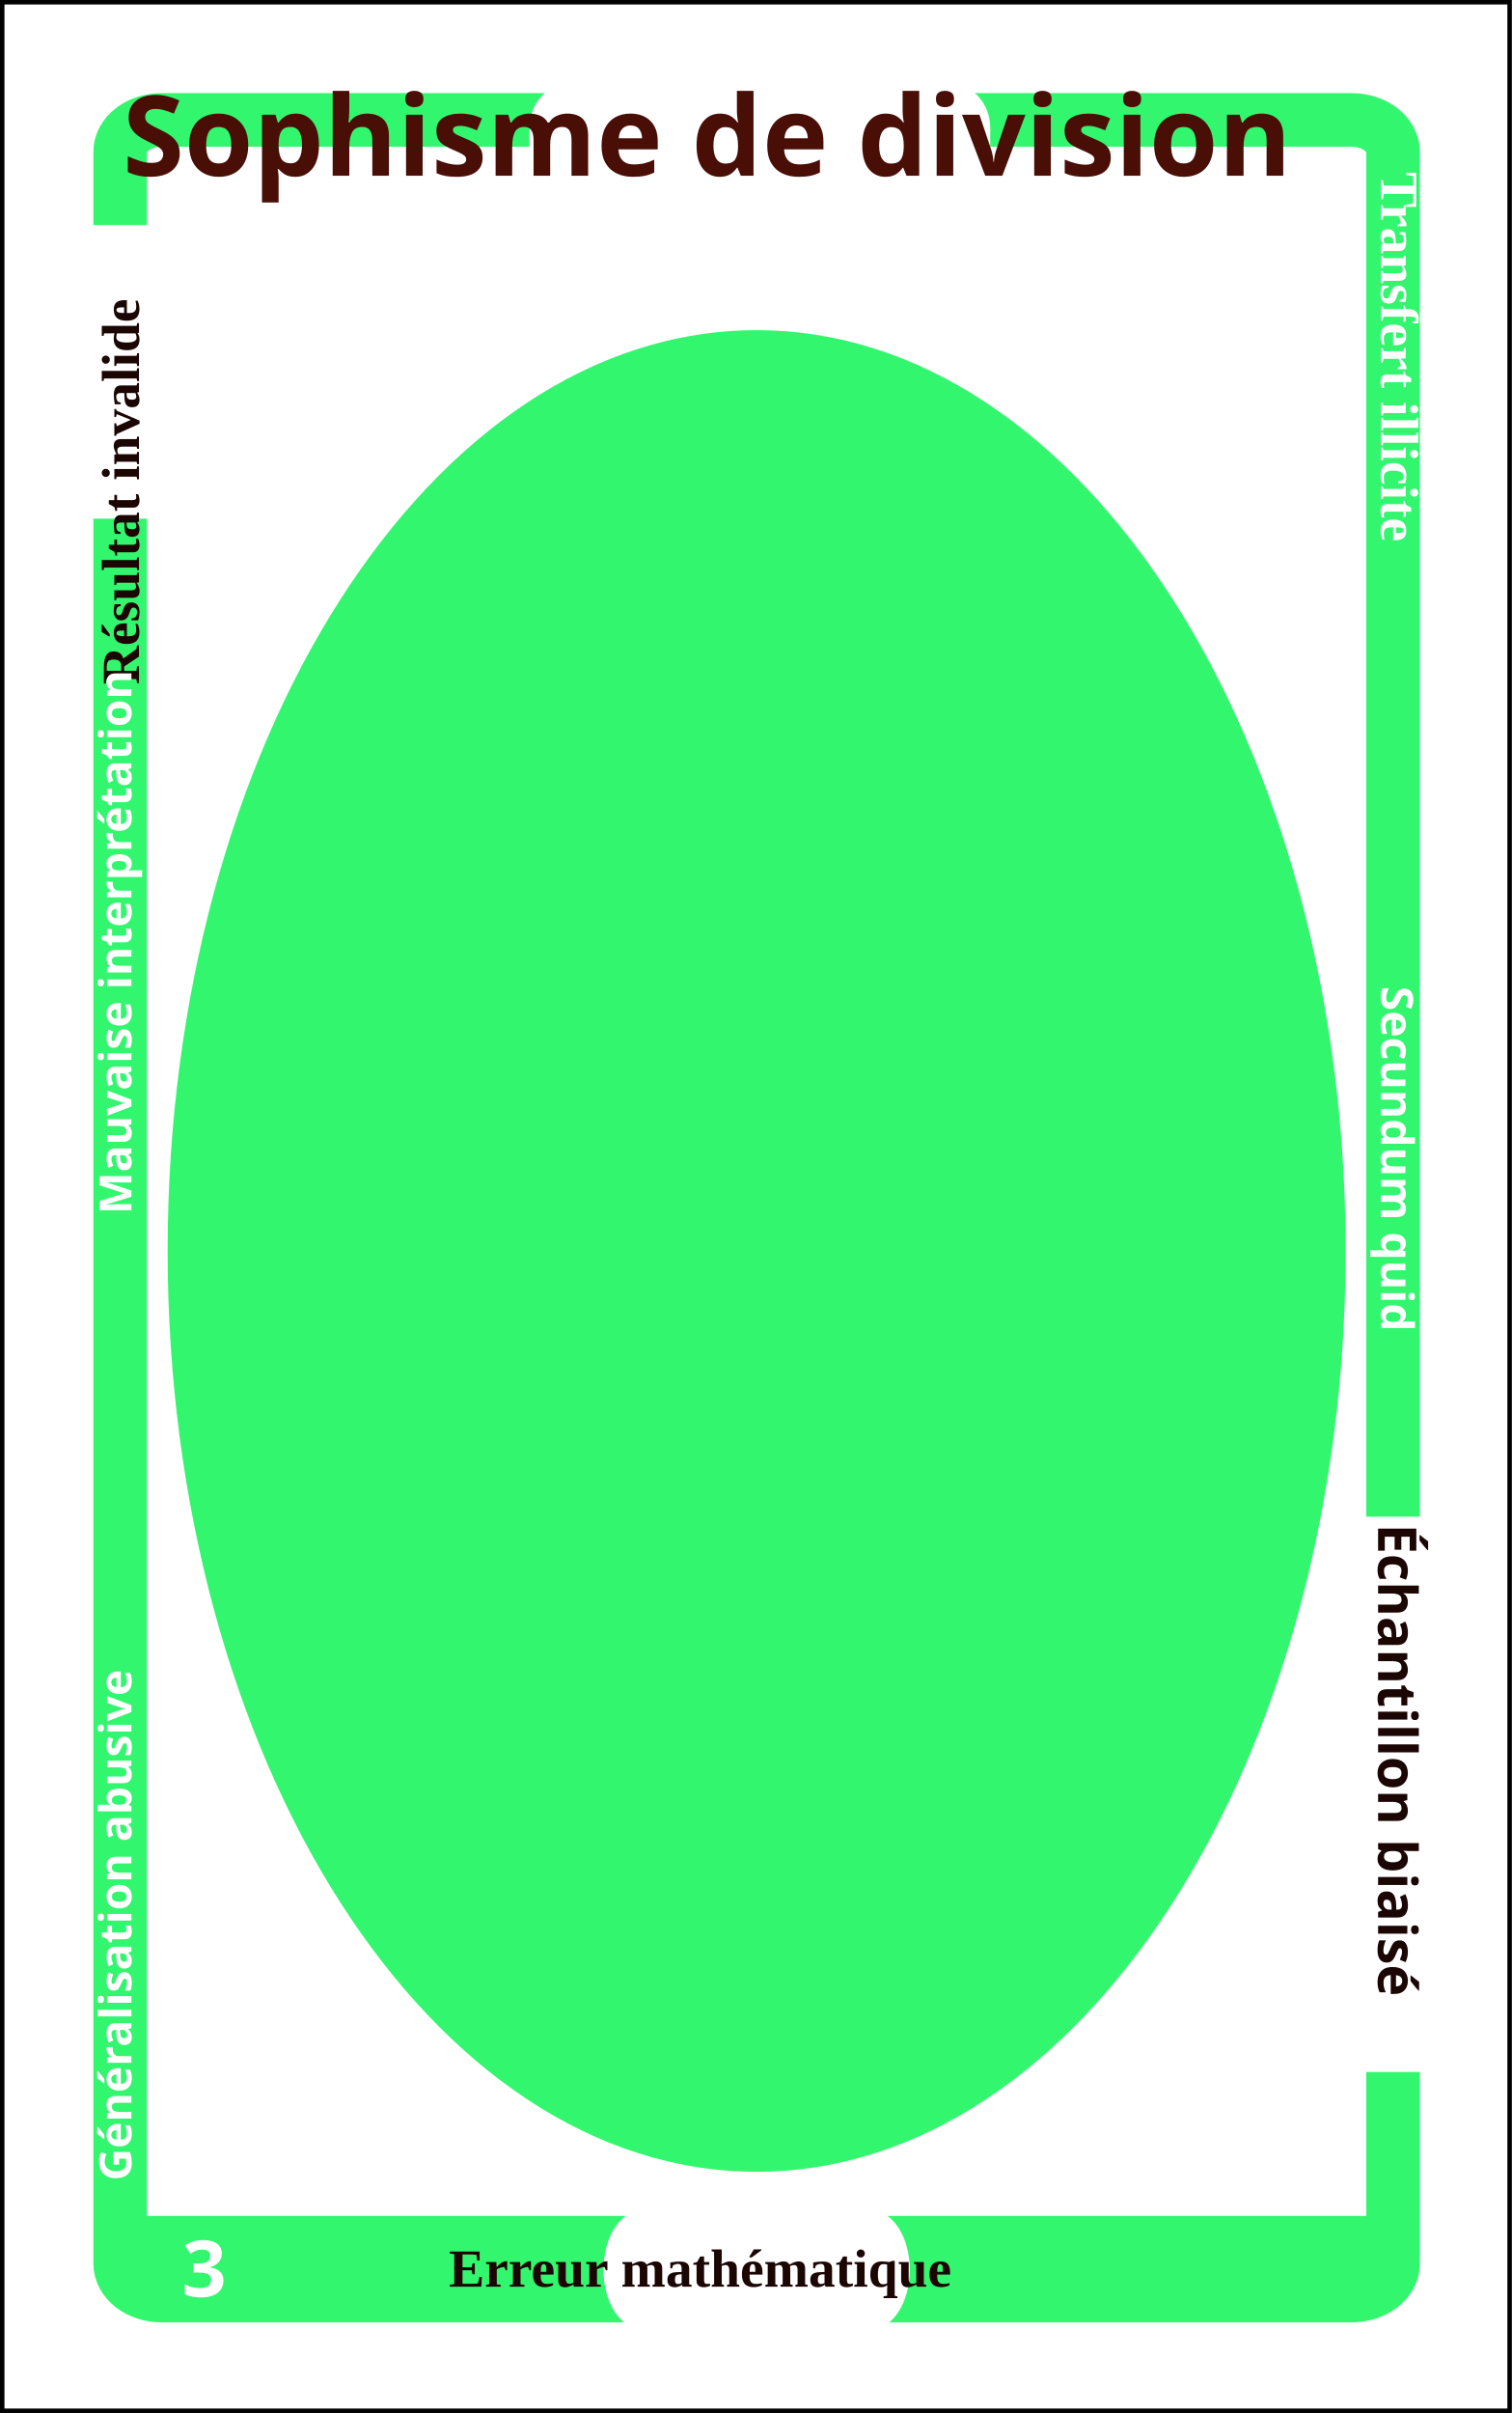
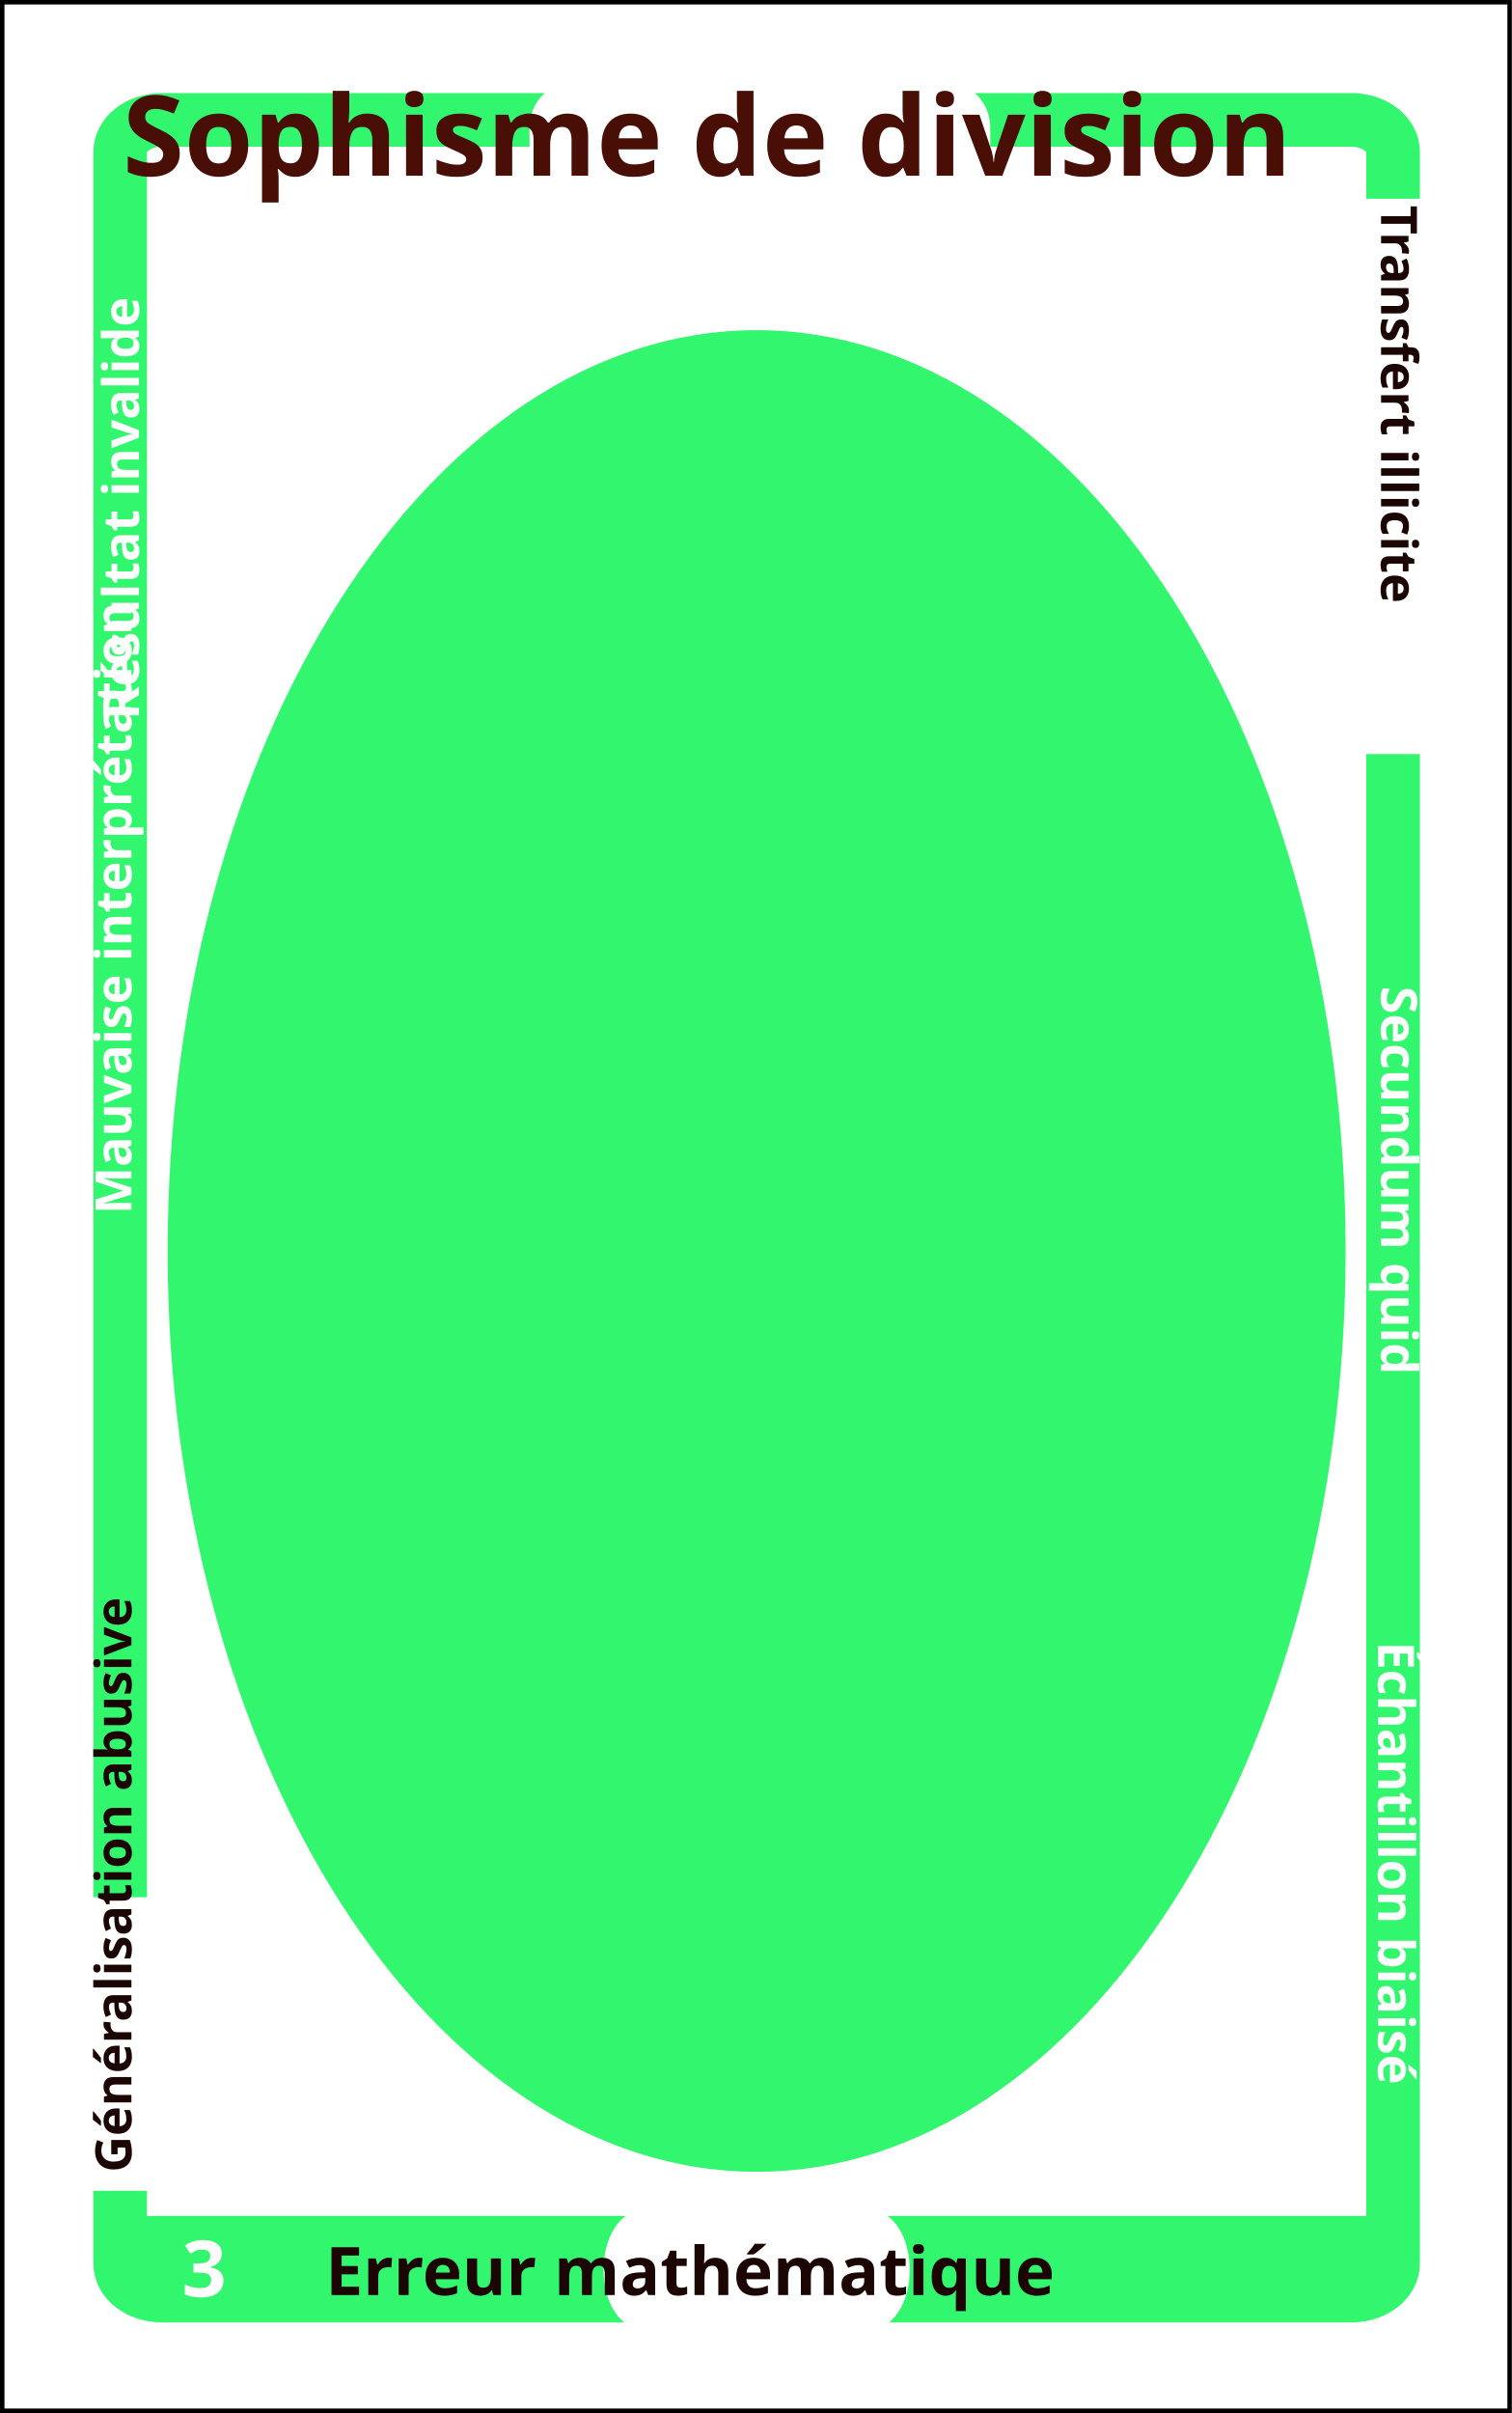
<svg xmlns="http://www.w3.org/2000/svg" height="152.428mm" id="svg6779" version="1.1" viewBox="0 0 338.5 540.1" width="95.532mm">
  <defs id="defs6781" />
  <g id="layer1" transform="translate(0,0.2302904)">
    <rect height="539.1" id="rect4326-0-3-6-4-3-2-61-6-9-9-5-0-7-0-5-8-8-9-4-5-5" style="fill:#ffffff;fill-opacity:1;stroke:#000000;stroke-opacity:1" width="337.5" x="0.5" y="0.27" />
    <rect height="486.971" id="rect2985-3-0-7-7-6-9-6-2-0-3-5-4-5-0-77-3-1-3-5-5-4-3-9-7-0-1-8-1" rx="9.294" ry="7.161" style="fill:#ffffff;fill-opacity:1;stroke:#33F66F;stroke-width:12;stroke-miterlimit:4;stroke-dasharray:none;stroke-dashoffset:0;stroke-opacity:1" width="285.002" x="26.906" y="26.613" />
    <ellipse cx="169.407" cy="279.775" id="oval" rx="131.369" ry="205.595" style="fill:#33F66F;fill-opacity:1;stroke:#33F66F;stroke-width:1.011;stroke-opacity:1" />
-     <rect height="15" id="sfam_3_active" style="fill:#ffffff;fill-opacity:1;stroke:none;stroke-width:5.838;stroke-linecap:round;stroke-linejoin:bevel;stroke-miterlimit:4;stroke-dasharray:none;stroke-dashoffset:0;stroke-opacity:1" transform="rotate(90)" width="65.714" x="50.147" y="-34.05" />
-     <text id="sfam_3" style="font-style:normal;font-variant:normal;font-weight:bold;font-stretch:normal;font-size:12px;line-height:0%;font-family:'Liberation Serif';-inkscape-font-specification:'Liberation Serif, Bold';font-variant-ligatures:normal;font-variant-caps:normal;font-variant-numeric:normal;font-feature-settings:normal;text-align:end;letter-spacing:0px;word-spacing:0px;writing-mode:lr-tb;text-anchor:end;fill:#1b0603;fill-opacity:1;stroke:none" transform="rotate(-90)" x="-51.644" xml:space="preserve" y="31.117">
-       <tspan id="tspan4214-27-1-2-9-7-6-4-1-1-1-3-9-59-96-1-6-2-1-8-8-2-7-4-5-4-7-3-9" style="font-style:normal;font-variant:normal;font-weight:bold;font-stretch:normal;font-size:12px;line-height:1.25;font-family:'Liberation Serif';-inkscape-font-specification:'Liberation Serif, Bold';font-variant-ligatures:normal;font-variant-caps:normal;font-variant-numeric:normal;font-feature-settings:normal;text-align:end;writing-mode:lr-tb;text-anchor:end;fill:#1b0603;fill-opacity:1;stroke:none" x="-51.644" y="31.117">Résultat invalide</tspan>
+     <rect height="15" id="sfam_1_active" style="fill:#ffffff;fill-opacity:1;stroke:none;stroke-width:5.838;stroke-linecap:round;stroke-linejoin:bevel;stroke-miterlimit:4;stroke-dasharray:none;stroke-dashoffset:0;stroke-opacity:1" transform="rotate(90)" width="65.714" x="424.422" y="-34.321" />
+     <rect height="15" id="sfam_2_active" style="fill:#ffffff;fill-opacity:1;stroke:none;stroke-width:5.838;stroke-linecap:round;stroke-linejoin:bevel;stroke-miterlimit:4;stroke-dasharray:none;stroke-dashoffset:0;stroke-opacity:1;display:none;" transform="rotate(90)" width="65.714" x="216.297" y="-34.321" />
+     <rect height="15" id="sfam_3_active" style="fill:#ffffff;fill-opacity:1;stroke:none;stroke-width:5.838;stroke-linecap:round;stroke-linejoin:bevel;stroke-miterlimit:4;stroke-dasharray:none;stroke-dashoffset:0;stroke-opacity:1;display:none;" transform="rotate(90)" width="65.714" x="49.422" y="-34.321" />
+     <text id="sfam_3" style="font-style:normal;font-variant:normal;font-weight:bold;font-stretch:normal;font-size:11.25px;line-height:0%;font-family:stix;-inkscape-font-specification:'stix, bold';font-variant-ligatures:normal;font-variant-caps:normal;font-variant-numeric:normal;font-feature-settings:normal;text-align:end;letter-spacing:0px;word-spacing:0px;writing-mode:lr;text-anchor:end;fill:#FFFFFF;fill-opacity:1;stroke:none;" transform="rotate(-90)" x="-51.644" xml:space="preserve" y="31.117">
+       <tspan id="tspan4214-27-1-2-9-7-6-4-1-1-1-3-9-59-96-1-6-2-1-8-8-2-7-4-5-4-7-3-9" style="font-style:normal;font-variant:normal;font-weight:bold;font-stretch:normal;font-size:11.25px;line-height:0%;font-family:stix;-inkscape-font-specification:'stix, bold';font-variant-ligatures:normal;font-variant-caps:normal;font-variant-numeric:normal;font-feature-settings:normal;text-align:end;letter-spacing:0px;word-spacing:0px;writing-mode:lr;text-anchor:end;fill:#FFFFFF;fill-opacity:1;stroke:none;" x="-51.644" y="31.117">Résultat invalide</tspan>
    </text>
    <rect height="17.763" id="rect5818-6-6-9-3-0-7" style="fill:#33F66F;fill-opacity:1;stroke:none;stroke-width:0.914;stroke-linecap:round;stroke-linejoin:bevel;stroke-miterlimit:4;stroke-dasharray:none;stroke-dashoffset:0;stroke-opacity:1" width="278.215" x="30.3" y="495.762" />
    <text id="fam_num" style="font-style:normal;font-weight:normal;line-height:0%;font-family:sans-serif;letter-spacing:0px;word-spacing:0px;fill:#000000;fill-opacity:1;stroke:none" x="40.722" xml:space="preserve" y="513.833">
      <tspan id="tspan5667-04-4-6-18-8-8-0-0-1-5-7-0-9-2-1-9-1-5-0-3" style="font-style:normal;font-variant:normal;font-weight:bold;font-stretch:normal;font-size:17.5px;line-height:1.25;font-family:STIX;-inkscape-font-specification:'STIX Bold';fill:#ffffff" x="40.722" y="513.833">3</tspan>
    </text>
-     <text id="sfam_2" style="font-style:normal;font-variant:normal;font-weight:bold;font-stretch:normal;line-height:0%;font-family:STIX;-inkscape-font-specification:'STIX Bold';letter-spacing:0px;word-spacing:0px;fill:#ffffff;fill-opacity:1;stroke:none" transform="rotate(-90)" x="-271.557" xml:space="preserve" y="29.42">
-       <tspan id="tspan4214-27-1-2-9-7-6-4-1-1-1-9-8-7-7-0-88-0-1-6-8-0-3-2-6" style="font-style:normal;font-variant:normal;font-weight:bold;font-stretch:normal;font-size:10px;line-height:1.25;font-family:STIX;-inkscape-font-specification:'STIX Bold'" x="-271.557" y="29.42">Mauvaise interprétation</tspan>
+     <text id="sfam_2" style="font-style:normal;font-variant:normal;font-weight:bold;font-stretch:normal;font-size:11.25px;line-height:0%;font-family:stix;-inkscape-font-specification:'stix, bold';font-variant-ligatures:normal;font-variant-caps:normal;font-variant-numeric:normal;font-feature-settings:normal;text-align:start;letter-spacing:0px;word-spacing:0px;writing-mode:lr-tb;text-anchor:start;fill:#FFFFFF;fill-opacity:1;stroke:none" transform="rotate(-90)" x="-271.557" xml:space="preserve" y="29.42">
+       <tspan id="tspan4214-27-1-2-9-7-6-4-1-1-1-9-8-7-7-0-88-0-1-6-8-0-3-2-6" style="font-style:normal;font-variant:normal;font-weight:bold;font-stretch:normal;font-size:11.25px;line-height:0%;font-family:stix;-inkscape-font-specification:'stix, bold';font-variant-ligatures:normal;font-variant-caps:normal;font-variant-numeric:normal;font-feature-settings:normal;text-align:start;letter-spacing:0px;word-spacing:0px;writing-mode:lr-tb;text-anchor:start;fill:#FFFFFF;fill-opacity:1;stroke:none" x="-271.557" y="29.42">Mauvaise interprétation</tspan>
    </text>
-     <text id="sfam_1" style="font-style:normal;font-variant:normal;font-weight:bold;font-stretch:normal;line-height:0%;font-family:STIX;-inkscape-font-specification:'STIX Bold';letter-spacing:0px;word-spacing:0px;fill:#ffffff;fill-opacity:1;stroke:none" transform="rotate(-90)" x="-487.892" xml:space="preserve" y="29.42">
-       <tspan id="tspan4214-27-1-2-9-7-6-4-1-1-1-85-8-3-3-2-9-0-8-7-9-6-4-0-4" style="font-style:normal;font-variant:normal;font-weight:bold;font-stretch:normal;font-size:10px;line-height:1.25;font-family:STIX;-inkscape-font-specification:'STIX Bold'" x="-487.892" y="29.42">Généralisation abusive</tspan>
+     <text id="sfam_1" style="font-style:normal;font-variant:normal;font-weight:bold;font-stretch:normal;font-size:11.25px;line-height:0%;font-family:stix;-inkscape-font-specification:'stix, bold';font-variant-ligatures:normal;font-variant-caps:normal;font-variant-numeric:normal;font-feature-settings:normal;text-align:start;letter-spacing:0px;word-spacing:0px;writing-mode:lr-tb;text-anchor:start;fill:#1b0603;fill-opacity:1;stroke:none" transform="rotate(-90)" x="-486.017" xml:space="preserve" y="29.42">
+       <tspan id="tspan4214-27-1-2-9-7-6-4-1-1-1-85-8-3-3-2-9-0-8-7-9-6-4-0-4" style="font-style:normal;font-variant:normal;font-weight:bold;font-stretch:normal;font-size:11.25px;line-height:0%;font-family:stix;-inkscape-font-specification:'stix, bold';font-variant-ligatures:normal;font-variant-caps:normal;font-variant-numeric:normal;font-feature-settings:normal;text-align:start;letter-spacing:0px;word-spacing:0px;writing-mode:lr-tb;text-anchor:start;fill:#1b0603;fill-opacity:1;stroke:none" x="-486.017" y="29.42">Généralisation abusive</tspan>
    </text>
-     <text id="ssfam_3" style="font-style:normal;font-variant:normal;font-weight:bold;font-stretch:normal;font-size:12px;line-height:0%;font-family:'Liberation Serif';-inkscape-font-specification:'Liberation Serif, Bold';font-variant-ligatures:normal;font-variant-caps:normal;font-variant-numeric:normal;font-feature-settings:normal;text-align:start;letter-spacing:0px;word-spacing:0px;writing-mode:lr-tb;text-anchor:start;fill:#500000;fill-opacity:1;stroke:none" transform="rotate(90)" x="38.247" xml:space="preserve" y="-309.221">
-       <tspan id="tspan4214-27-1-2-9-7-6-4-1-1-1-3-9-59-96-1-318-6-04-1-7-5-8-9-0-1-9-3" style="font-style:normal;font-variant:normal;font-weight:bold;font-stretch:normal;font-size:12px;line-height:1.25;font-family:'Liberation Serif';-inkscape-font-specification:'Liberation Serif, Bold';font-variant-ligatures:normal;font-variant-caps:normal;font-variant-numeric:normal;font-feature-settings:normal;text-align:start;writing-mode:lr-tb;text-anchor:start;fill:#ffffff;fill-opacity:1;stroke:none" x="38.247" y="-309.221">Transfert illicite</tspan>
+     <rect height="15" id="ssfam_1_active" style="fill:#ffffff;fill-opacity:1;stroke:none;stroke-width:5.838;stroke-linecap:round;stroke-linejoin:bevel;stroke-miterlimit:4;stroke-dasharray:none;stroke-dashoffset:0;stroke-opacity:1;display:none;" transform="rotate(90)" width="124.303" x="361.887" y="-319.72" />
+     <rect height="15" id="ssfam_2_active" style="fill:#ffffff;fill-opacity:1;stroke:none;stroke-width:5.838;stroke-linecap:round;stroke-linejoin:bevel;stroke-miterlimit:4;stroke-dasharray:none;stroke-dashoffset:0;stroke-opacity:1;display:none;" transform="rotate(90)" width="124.303" x="210.012" y="-319.72" />
+     <rect height="15" id="ssfam_3_active" style="fill:#ffffff;fill-opacity:1;stroke:none;stroke-width:5.838;stroke-linecap:round;stroke-linejoin:bevel;stroke-miterlimit:4;stroke-dasharray:none;stroke-dashoffset:0;stroke-opacity:1" transform="rotate(90)" width="124.303" x="44.251" y="-319.672" />
+     <text id="ssfam_3" style="font-style:normal;font-variant:normal;font-weight:bold;font-stretch:normal;font-size:11.25px;line-height:0%;font-family:stix;-inkscape-font-specification:'stix, bold';font-variant-ligatures:normal;font-variant-caps:normal;font-variant-numeric:normal;font-feature-settings:normal;text-align:start;letter-spacing:0px;word-spacing:0px;writing-mode:lr-tb;text-anchor:start;fill:#1b0603;fill-opacity:1;stroke:none" transform="rotate(90)" x="45.747" xml:space="preserve" y="-309.221">
+       <tspan id="tspan4214-27-1-2-9-7-6-4-1-1-1-3-9-59-96-1-318-6-04-1-7-5-8-9-0-1-9-3" style="font-style:normal;font-variant:normal;font-weight:bold;font-stretch:normal;font-size:11.25px;line-height:0%;font-family:stix;-inkscape-font-specification:'stix, bold';font-variant-ligatures:normal;font-variant-caps:normal;font-variant-numeric:normal;font-feature-settings:normal;text-align:start;letter-spacing:0px;word-spacing:0px;writing-mode:lr-tb;text-anchor:start;fill:#1b0603;fill-opacity:1;stroke:none" x="45.747" y="-309.221">Transfert illicite</tspan>
    </text>
-     <text id="ssfam_2" style="font-style:normal;font-variant:normal;font-weight:bold;font-stretch:normal;line-height:0%;font-family:STIX;-inkscape-font-specification:'STIX Bold';letter-spacing:0px;word-spacing:0px;fill:#ffffff;fill-opacity:1;stroke:none" transform="rotate(90)" x="220.51" xml:space="preserve" y="-309.221">
-       <tspan id="tspan4214-27-1-2-9-7-6-4-1-1-1-9-41-5-8-6-2-8-2-8-38-3-6-2" style="font-style:normal;font-variant:normal;font-weight:bold;font-stretch:normal;font-size:10px;line-height:1.25;font-family:STIX;-inkscape-font-specification:'STIX Bold'" x="220.51" y="-309.221">Secundum quid</tspan>
+     <text id="ssfam_2" style="font-style:normal;font-variant:normal;font-weight:bold;font-stretch:normal;line-height:0%;font-family:stix;-inkscape-font-specification:'stix, bold';letter-spacing:0px;word-spacing:0px;fill:#FFFFFF;fill-opacity:1;stroke:none;font-size:11.25px;text-anchor:start;text-align:start;writing-mode:lr;font-variant-ligatures:normal;font-variant-caps:normal;font-variant-numeric:normal;font-feature-settings:normal;" transform="rotate(90)" x="220.51" xml:space="preserve" y="-309.221">
+       <tspan id="tspan4214-27-1-2-9-7-6-4-1-1-1-9-41-5-8-6-2-8-2-8-38-3-6-2" style="font-style:normal;font-variant:normal;font-weight:bold;font-stretch:normal;line-height:0%;font-family:stix;-inkscape-font-specification:'stix, bold';letter-spacing:0px;word-spacing:0px;fill:#FFFFFF;fill-opacity:1;stroke:none;font-size:11.25px;text-anchor:start;text-align:start;writing-mode:lr;font-variant-ligatures:normal;font-variant-caps:normal;font-variant-numeric:normal;font-feature-settings:normal;" x="220.51" y="-309.221">Secundum quid</tspan>
    </text>
-     <rect height="15" id="ssfam_1_active" style="fill:#ffffff;fill-opacity:1;stroke:none;stroke-width:5.838;stroke-linecap:round;stroke-linejoin:bevel;stroke-miterlimit:4;stroke-dasharray:none;stroke-dashoffset:0;stroke-opacity:1" transform="rotate(90)" width="124.303" x="339.238" y="-319.45" />
-     <text id="ssfam_1" style="font-style:normal;font-variant:normal;font-weight:bold;font-stretch:normal;font-size:12px;line-height:0%;font-family:STIX;-inkscape-font-specification:'STIX, Bold';font-variant-ligatures:normal;font-variant-caps:normal;font-variant-numeric:normal;font-feature-settings:normal;text-align:end;letter-spacing:0px;word-spacing:0px;writing-mode:lr-tb;text-anchor:end;fill:#1b0603;fill-opacity:1;stroke:none" transform="rotate(90)" x="462.189" xml:space="preserve" y="-308.552">
-       <tspan id="tspan4214-27-1-2-9-7-6-4-1-1-1-85-85-5-76-3-4-8-7-5-1-0-2-9" style="font-style:normal;font-variant:normal;font-weight:bold;font-stretch:normal;font-size:12px;line-height:1.25;font-family:STIX;-inkscape-font-specification:'STIX, Bold';font-variant-ligatures:normal;font-variant-caps:normal;font-variant-numeric:normal;font-feature-settings:normal;text-align:end;writing-mode:lr-tb;text-anchor:end;fill:#1b0603;fill-opacity:1" x="462.189" y="-308.552">Échantillon biaisé</tspan>
+     <text id="ssfam_1" style="font-style:normal;font-variant:normal;font-weight:bold;font-stretch:normal;font-size:11.25px;line-height:0%;font-family:stix;-inkscape-font-specification:'stix, bold';font-variant-ligatures:normal;font-variant-caps:normal;font-variant-numeric:normal;font-feature-settings:normal;text-align:end;letter-spacing:0px;word-spacing:0px;writing-mode:lr-tb;text-anchor:end;fill:#FFFFFF;fill-opacity:1;stroke:none" transform="rotate(90)" x="480.939" xml:space="preserve" y="-308.552">
+       <tspan id="tspan4214-27-1-2-9-7-6-4-1-1-1-85-85-5-76-3-4-8-7-5-1-0-2-9" style="font-style:normal;font-variant:normal;font-weight:bold;font-stretch:normal;font-size:11.25px;line-height:0%;font-family:stix;-inkscape-font-specification:'stix, bold';font-variant-ligatures:normal;font-variant-caps:normal;font-variant-numeric:normal;font-feature-settings:normal;text-align:end;letter-spacing:0px;word-spacing:0px;writing-mode:lr-tb;text-anchor:end;fill:#FFFFFF;fill-opacity:1;stroke:none" x="480.939" y="-308.552">Échantillon biaisé</tspan>
    </text>
    <rect height="23.571" id="rect13148-3-36-1-5-8-4-8" rx="8.753" ry="9.778" style="fill:#ffffff;fill-opacity:1;stroke:none;stroke-width:5.838;stroke-linecap:round;stroke-linejoin:bevel;stroke-miterlimit:4;stroke-dasharray:none;stroke-dashoffset:0;stroke-opacity:1" width="103.165" x="118.548" y="18.613" />
    <text id="text" style="font-style:normal;font-variant:normal;font-weight:bold;font-stretch:normal;line-height:0%;font-family:STIX;-inkscape-font-specification:'STIX Bold';text-align:center;letter-spacing:0px;word-spacing:0px;writing-mode:lr-tb;text-anchor:middle;fill:#490f07;fill-opacity:1;stroke:none" x="169.245" xml:space="preserve" y="39.098">
      <tspan id="tspan9035" style="font-style:normal;font-variant:normal;font-weight:bold;font-stretch:normal;font-size:25px;line-height:100%;font-family:STIX;-inkscape-font-specification:'STIX Bold';text-align:center;writing-mode:lr-tb;text-anchor:middle;fill:#490f07;fill-opacity:1" x="169.245" y="39.098">Sophisme de division</tspan>
      <tspan id="tspan5336" style="font-style:normal;font-variant:normal;font-weight:bold;font-stretch:normal;font-size:25px;line-height:100%;font-family:STIX;-inkscape-font-specification:'STIX Bold';text-align:center;writing-mode:lr-tb;text-anchor:middle;fill:#490f07;fill-opacity:1" x="169.245" y="64.098" />
    </text>
    <rect height="26.429" id="rect13148-3-3-2-4-1-4-5-6" rx="8.471" ry="15" style="fill:#ffffff;fill-opacity:1;stroke:none;stroke-width:5.838;stroke-linecap:round;stroke-linejoin:bevel;stroke-miterlimit:4;stroke-dasharray:none;stroke-dashoffset:0;stroke-opacity:1" width="68.571" x="135.122" y="494.598" />
-     <text id="fam_text" style="font-style:normal;font-variant:normal;font-weight:bold;font-stretch:normal;font-size:12px;line-height:0%;font-family:'Liberation Serif';-inkscape-font-specification:'Liberation Serif, Bold';font-variant-ligatures:normal;font-variant-caps:normal;font-variant-numeric:normal;font-feature-settings:normal;text-align:center;letter-spacing:0px;word-spacing:0px;writing-mode:lr-tb;text-anchor:middle;fill:#1b0603;fill-opacity:1;stroke:none" x="164.262" xml:space="preserve" y="511.593">
-       <tspan id="tspan4214-27-1-2-9-7-6-4-1-5-2-3-65-0-7-6-31-5-8-5-4-6-0-1-0-5-8-1" style="font-style:normal;font-variant:normal;font-weight:bold;font-stretch:normal;font-size:12px;line-height:1.25;font-family:'Liberation Serif';-inkscape-font-specification:'Liberation Serif, Bold';font-variant-ligatures:normal;font-variant-caps:normal;font-variant-numeric:normal;font-feature-settings:normal;text-align:center;writing-mode:lr-tb;text-anchor:middle;fill:#1b0603;fill-opacity:1" x="164.262" y="511.593">Erreur mathématique</tspan>
+     <text id="fam_text" style="font-style:normal;font-variant:normal;font-weight:bold;font-stretch:normal;font-size:15px;line-height:0%;font-family:STIX;-inkscape-font-specification:'STIX, Bold';font-variant-ligatures:normal;font-variant-caps:normal;font-variant-numeric:normal;font-feature-settings:normal;text-align:center;letter-spacing:0px;word-spacing:0px;writing-mode:lr-tb;text-anchor:middle;fill:#1b0603;fill-opacity:1;stroke:none" x="164.262" xml:space="preserve" y="513.468">
+       <tspan id="tspan4214-27-1-2-9-7-6-4-1-5-2-3-65-0-7-6-31-5-8-5-4-6-0-1-0-5-8-1" style="font-style:normal;font-variant:normal;font-weight:bold;font-stretch:normal;font-size:15px;line-height:1.25;font-family:STIX;-inkscape-font-specification:'STIX, Bold';font-variant-ligatures:normal;font-variant-caps:normal;font-variant-numeric:normal;font-feature-settings:normal;text-align:center;writing-mode:lr-tb;text-anchor:middle;fill:#1b0603;fill-opacity:1" x="164.262" y="513.468">Erreur mathématique</tspan>
    </text>
    <flowRoot id="desc" style="font-style:normal;font-variant:normal;font-weight:bold;font-stretch:normal;line-height:0.01%;font-family:STIX;-inkscape-font-specification:'STIX Bold';text-align:center;letter-spacing:0px;word-spacing:0px;text-anchor:middle;fill:#1b0603;fill-opacity:1;stroke:none" transform="translate(161.2056,945.1626)" xml:space="preserve">
      <flowRegion id="flowRegion5390-2-2-5-6-3-9-94-3-6-8-8-5-1-8-5-4-6-9-15-2-2">
        <rect height="77.284" id="rect5392-7-0-4-8-6-2-8-5-84-3-3-4-2-2-3-3-0-1-9-8-5" style="font-style:normal;font-variant:normal;font-weight:bold;font-stretch:normal;font-size:15px;line-height:100%;font-family:stix;-inkscape-font-specification:'stix bold';text-align:center;text-anchor:middle;fill:#33F66F;fill-opacity:1" width="264.064" x="-123.227" y="-557.274" />
      </flowRegion>
      <flowPara id="flowPara5394-0-2-4-9-0-06-12-6-8-2-1-8-0-3-8-0-7-0-8-9-1" style="font-style:normal;font-variant:normal;font-weight:bold;font-stretch:normal;font-size:15px;line-height:100%;font-family:STIX;-inkscape-font-specification:'STIX Bold';text-align:center;text-anchor:middle;fill:#1b0603;fill-opacity:1">Vous attribuez les qualités d'un ensemble à chacun de ses éléments.</flowPara>
    </flowRoot>
    <flowRoot id="example" style="font-style:normal;font-variant:normal;font-weight:bold;font-stretch:normal;line-height:0.01%;font-family:STIX;-inkscape-font-specification:'STIX Bold';text-align:center;letter-spacing:0px;word-spacing:0px;text-anchor:middle;fill:#1b0603;fill-opacity:1;stroke:none" transform="translate(158.9315,1003.48)" xml:space="preserve">
      <flowRegion id="flowRegion5390-2-2-5-6-3-9-94-3-17-8-6-9-1-6-0-9-6-1-59-1-8-7">
        <rect height="48.064" id="rect5392-7-0-4-8-6-2-8-5-7-1-2-6-5-5-9-91-21-0-4-0-0-1" style="font-style:normal;font-variant:normal;font-weight:bold;font-stretch:normal;font-size:15px;line-height:100%;font-family:stix;-inkscape-font-specification:'stix bold';text-align:center;text-anchor:middle;fill:#33F66F;fill-opacity:1;stroke-width:0.578" width="267.68" x="-123.227" y="-557.274" />
      </flowRegion>
      <flowPara id="flowPara5394-0-2-4-9-0-06-12-6-9-2-2-4-4-0-4-4-2-1-8-30-2-3" style="font-style:italic;font-variant:normal;font-weight:bold;font-stretch:normal;font-size:12.5px;line-height:100%;font-family:STIX;-inkscape-font-specification:'STIX Bold Italic';text-align:center;text-anchor:middle;fill:#1b0603;fill-opacity:1">Les tigres royaux sont voués à disparaître prématurément; ce tigre royal mourra donc jeune.</flowPara>
    </flowRoot>
    <g id="illustration" transform="translate(-6.802157,-67.33679)" />
  </g>
</svg>
